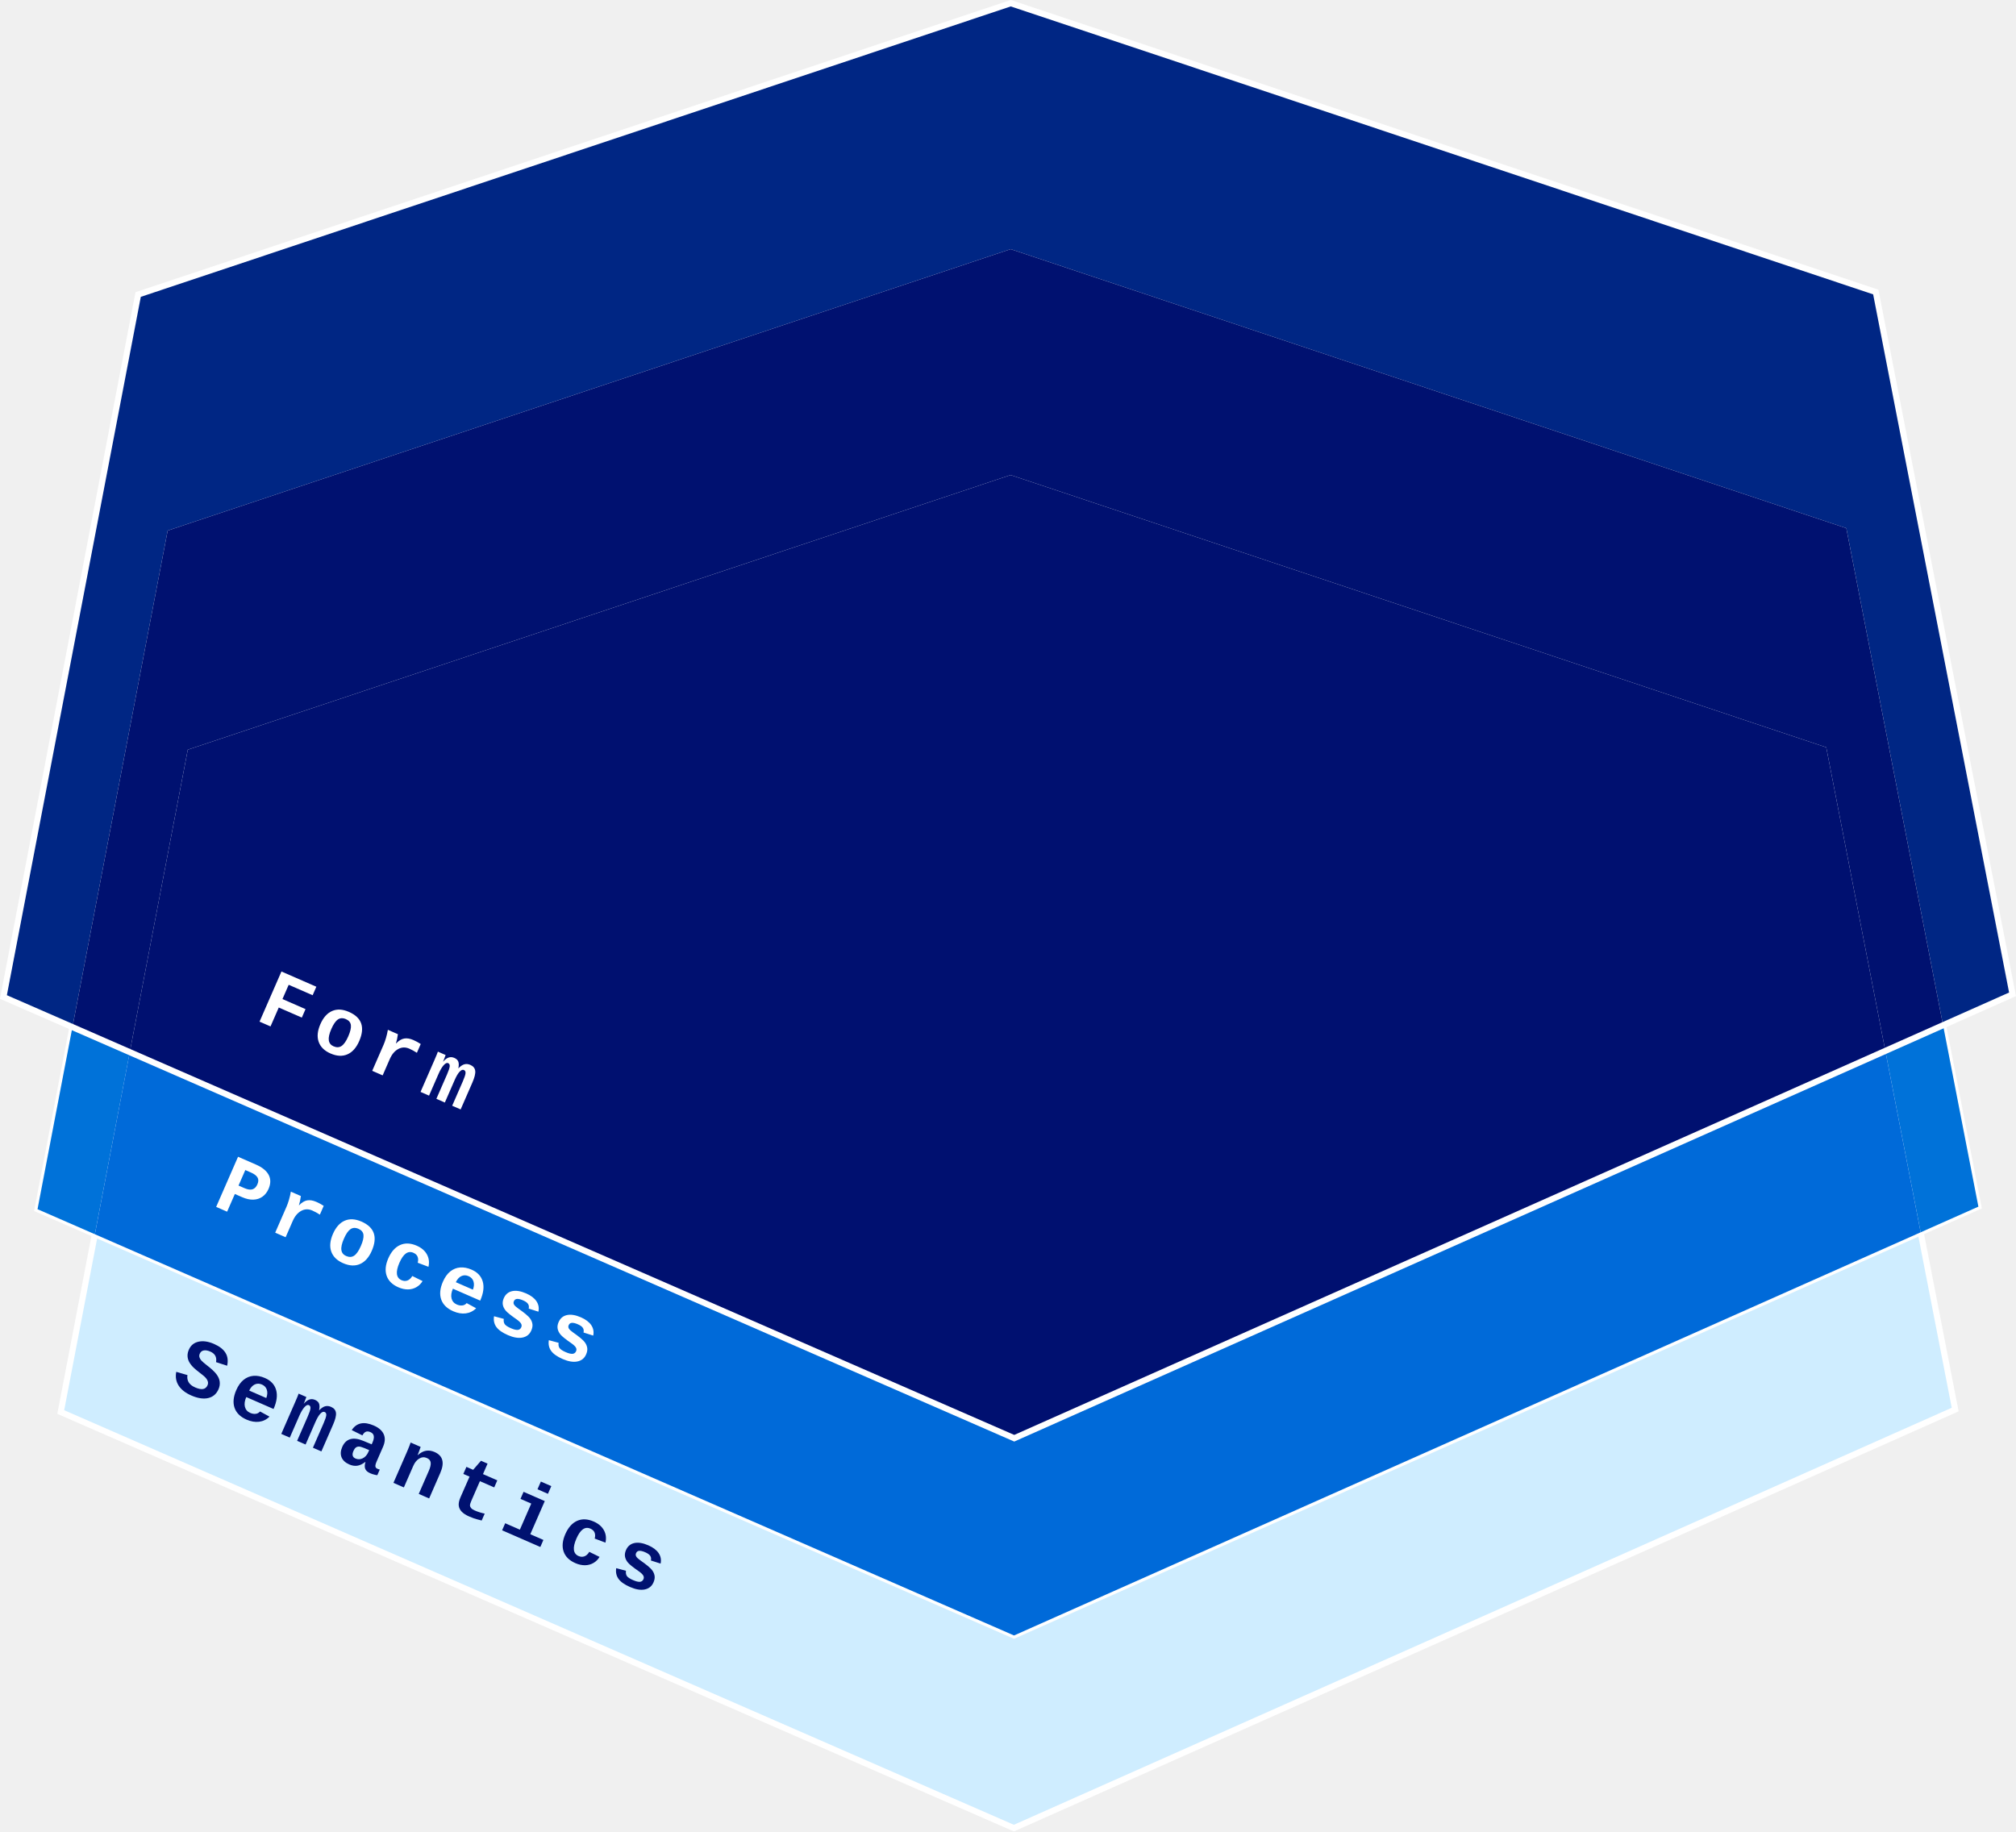
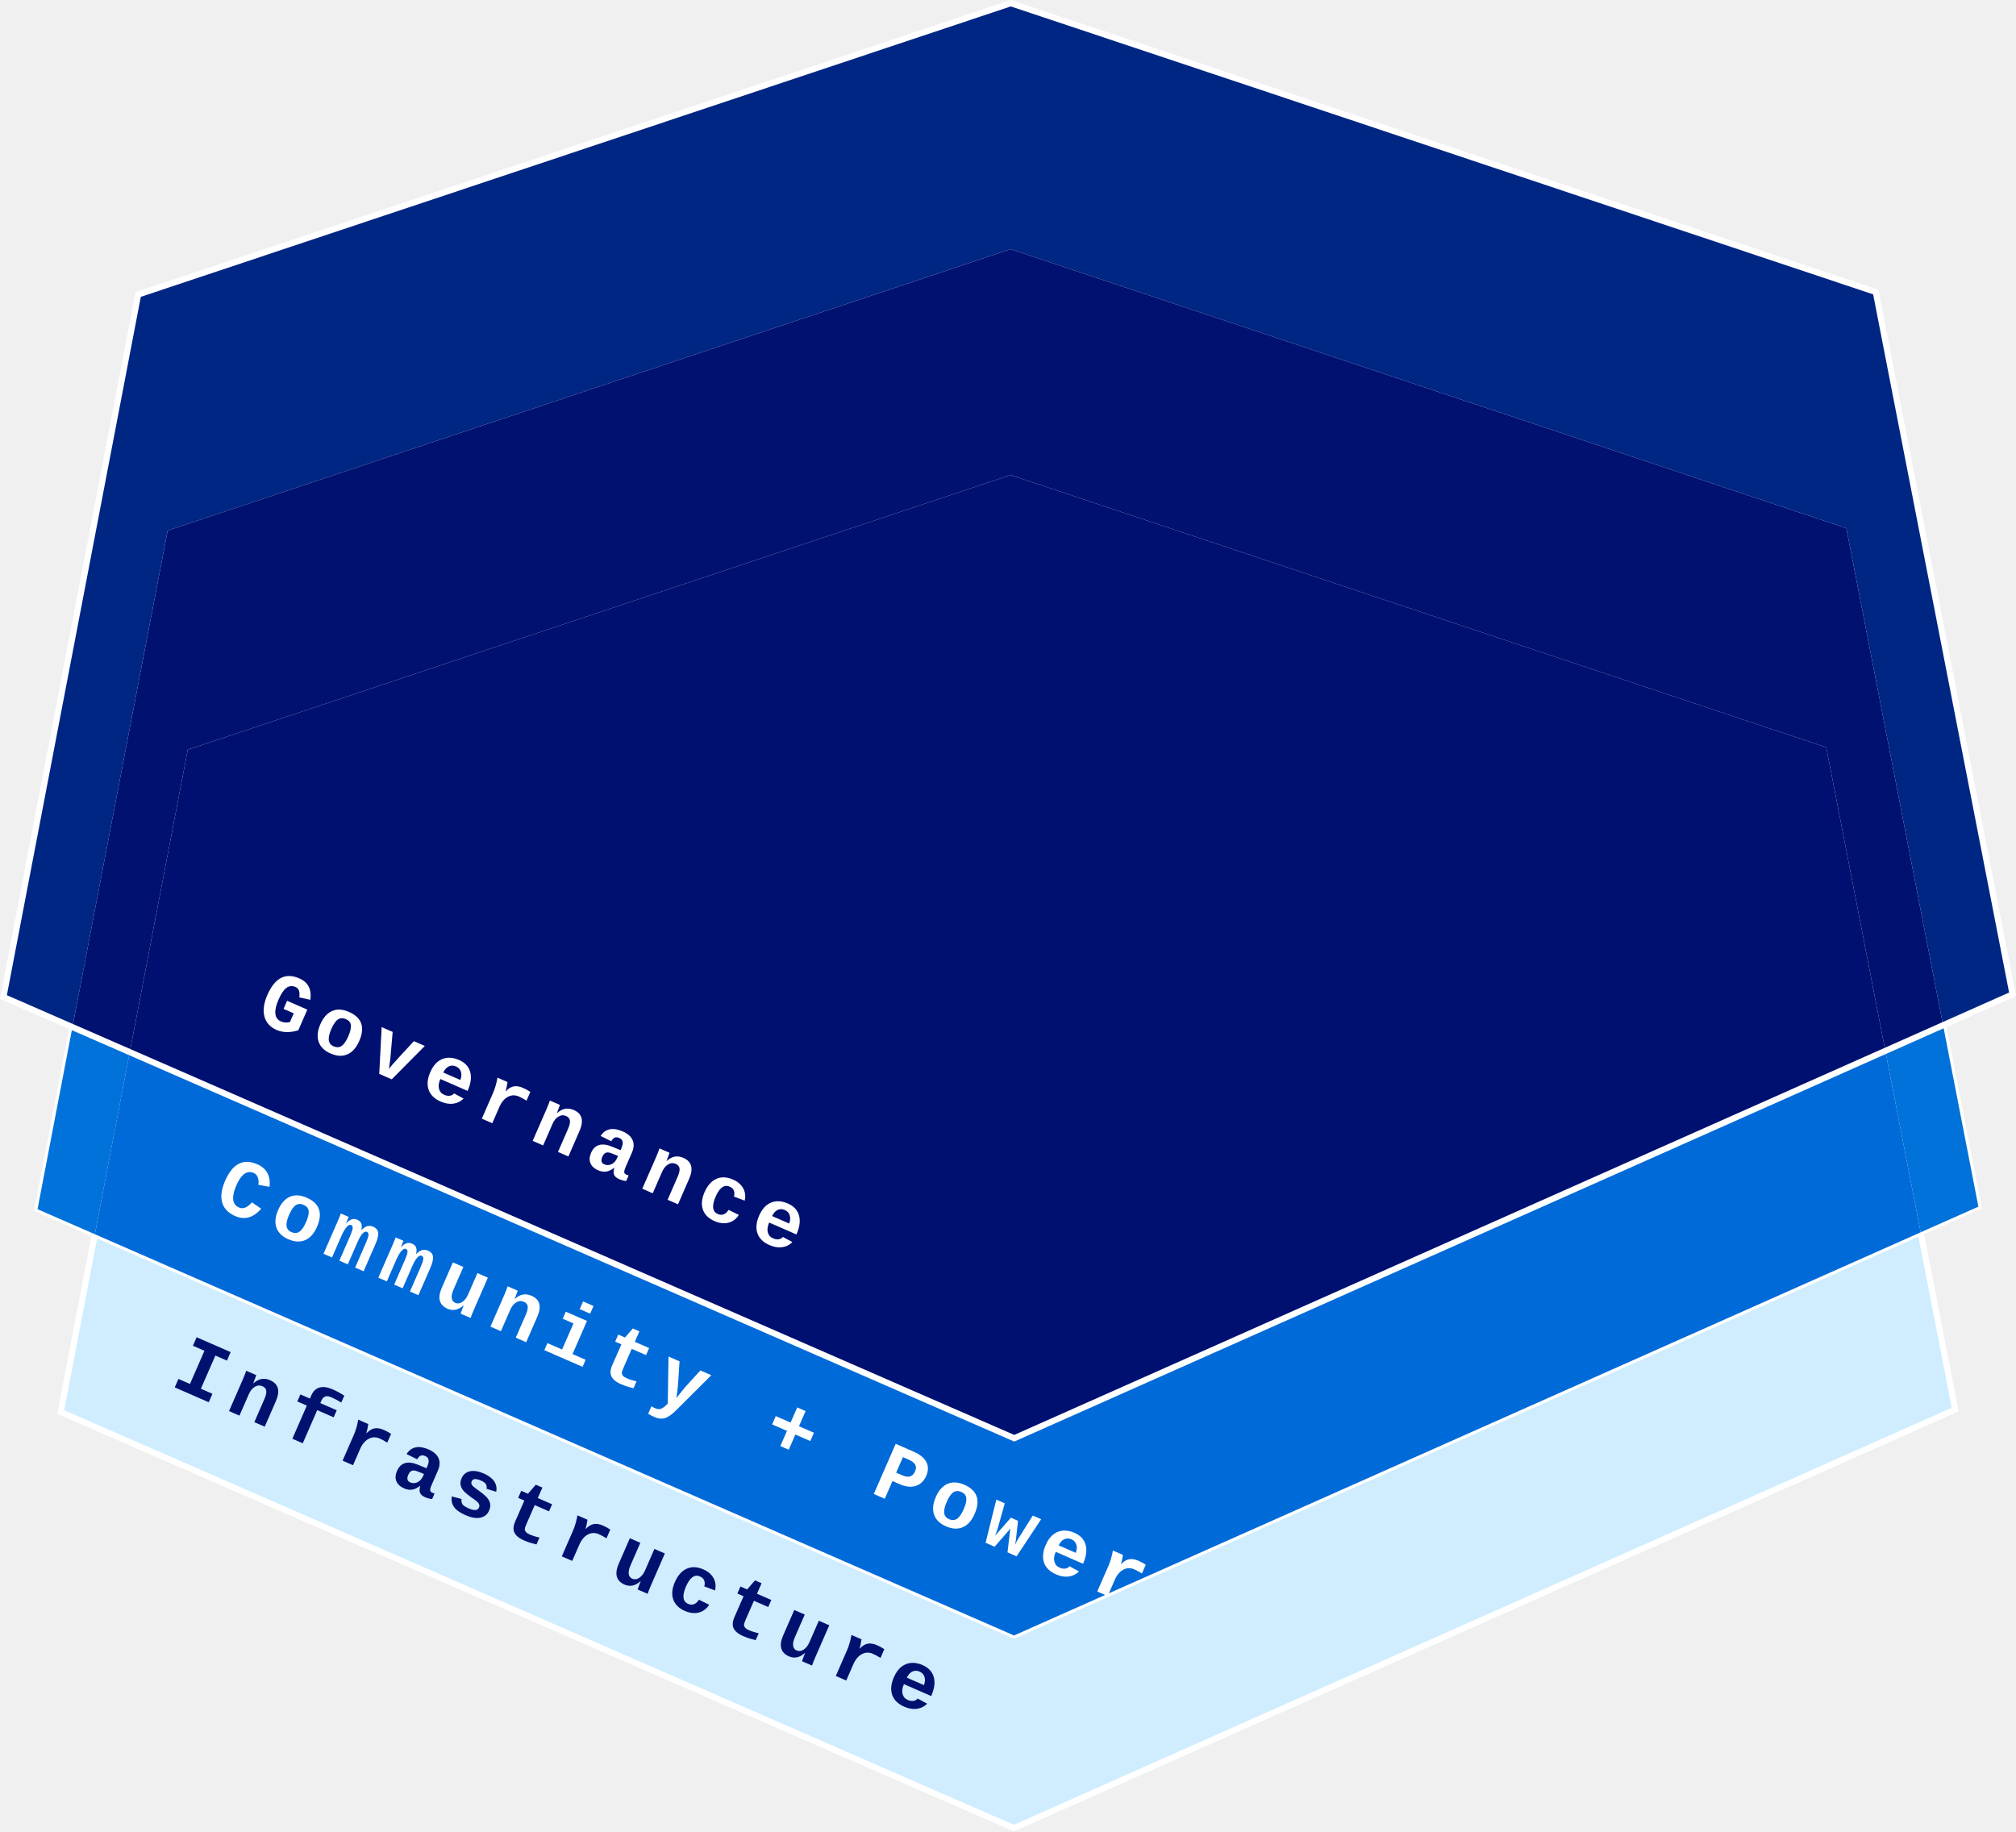
<svg xmlns="http://www.w3.org/2000/svg" id="Layer_2" data-name="Layer 2" viewBox="0 0 716.18 650.66">
  <defs>
    <style>
      .cls-1 {
        fill: #001070;
      }

      .cls-2 {
        fill: #0072d9;
      }

      .cls-3 {
        fill: #fff;
      }

      .cls-4 {
        fill: #b7ff08;
      }

      .cls-5 {
        fill: #006ad9;
      }

      .cls-6 {
        fill: #cfedff;
      }

      .cls-7 {
        fill: #001170;
      }

      .cls-8, .cls-9 {
        fill: none;
      }

      .cls-10 {
        isolation: isolate;
      }

      .cls-9 {
        stroke: #fff;
        stroke-miterlimit: 10;
        stroke-width: 2.16px;
      }

      .cls-11 {
        fill: #002684;
      }
    
      .hex-mono-text {
        font-family: 'Source Code Pro', 'Courier New', monospace;
        font-weight: 800;
        font-size: 29.5px;
        letter-spacing: 0.12em;
        text-transform: uppercase;
        font-variant: all-small-caps;
      }
      .text-white { fill: #ffffff; }
      .text-navy { fill: #001170; }
    </style>
  </defs>
  <g id="a">
    <g>
      <polyline class="cls-6" points="682.31 437.81 360.23 581.04 33.7 438.49 21.58 501.66 360.18 649.48 694.57 500.78 682.31 437.81" />
      <polygon class="cls-9" points="359.02 168.76 648.77 265.51 694.57 500.78 360.18 649.48 21.58 501.66 66.71 266.35 359.02 168.76" />
      <rect class="cls-8" x="101.51" y="377.24" width="17.37" height="160.73" transform="translate(-353.04 374.18) rotate(-66.25)" />
      <rect class="cls-8" x="93.6" y="441.07" width="17.37" height="160.73" transform="translate(-416.19 405.07) rotate(-66.25)" />
      <polygon class="cls-9" points="359.04 88.52 655.9 187.65 702.82 428.69 360.23 581.04 13.33 429.6 59.56 188.51 359.04 88.52" />
      <path class="cls-2" d="M25.73,364.91l-12.4,64.69,20.37,8.89,12.41-64.69-20.37-8.89M690.27,364.23l-20.51,9.12,12.55,64.46,20.51-9.12-12.55-64.46" />
      <polyline class="cls-11" points="359.08 1.14 49.08 104.64 1.22 354.21 25.73 364.91 59.56 188.51 359.04 88.52 655.9 187.65 690.27 364.23 714.95 353.26 666.37 103.75 359.08 1.14" />
      <polyline class="cls-7" points="359.04 88.52 59.56 188.51 25.73 364.91 46.1 373.8 66.71 266.35 359.02 168.76 648.77 265.51 669.76 373.35 690.27 364.23 655.9 187.65 359.04 88.52" />
      <polyline class="cls-1" points="359.02 168.76 66.71 266.35 46.1 373.8 360.31 510.97 669.76 373.35 648.77 265.51 359.02 168.76" />
      <rect class="cls-8" x="70.98" y="292.3" width="17.37" height="160.73" transform="translate(-293.53 295.5) rotate(-66.25)" />
      <polyline class="cls-5" points="669.76 373.35 360.31 510.97 46.1 373.8 33.7 438.49 360.23 581.04 682.31 437.81 669.76 373.35" />
      <polygon class="cls-9" points="359.08 1.14 666.37 103.75 714.95 353.26 360.31 510.97 1.22 354.21 49.08 104.64 359.08 1.14" />
      <g id="layer-labels">
-         <text transform="translate(90, 362) rotate(23.584)" class="hex-mono-text text-white">Form</text>
-         <text transform="translate(75, 428) rotate(23.584)" class="hex-mono-text text-white">Process</text>
-         <text transform="translate(60, 492) rotate(23.584)" class="hex-mono-text text-navy">Semantics</text>
+         <text transform="translate(90, 362) rotate(23.584)" class="hex-mono-text text-white">Governance</text>
+         <text transform="translate(75, 428) rotate(23.584)" class="hex-mono-text text-white">Community + Power</text>
+         <text transform="translate(60, 492) rotate(23.584)" class="hex-mono-text text-navy">Infrastructure</text>
      </g>
    </g>
  </g>
</svg>
